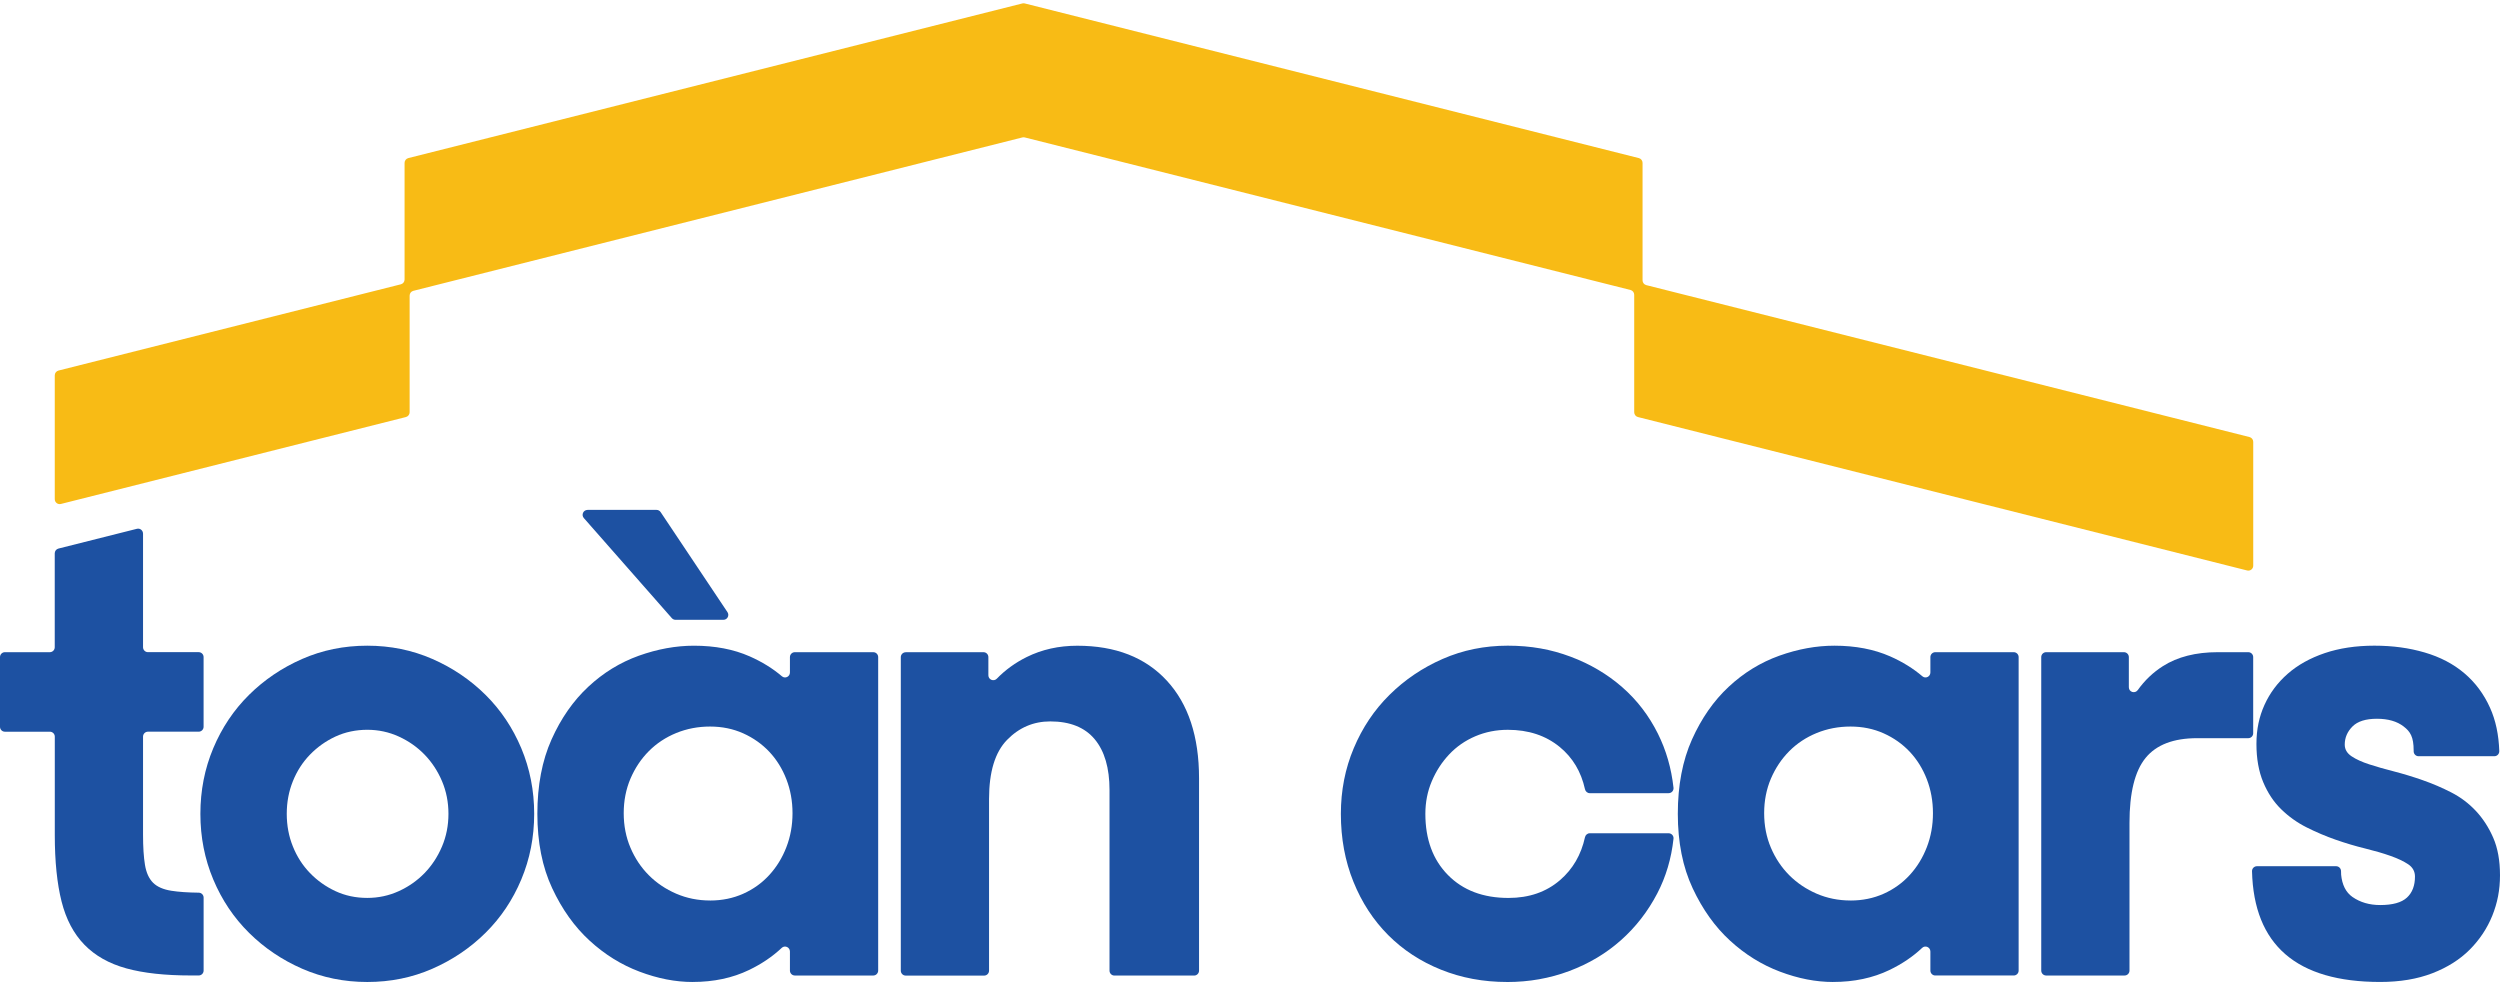
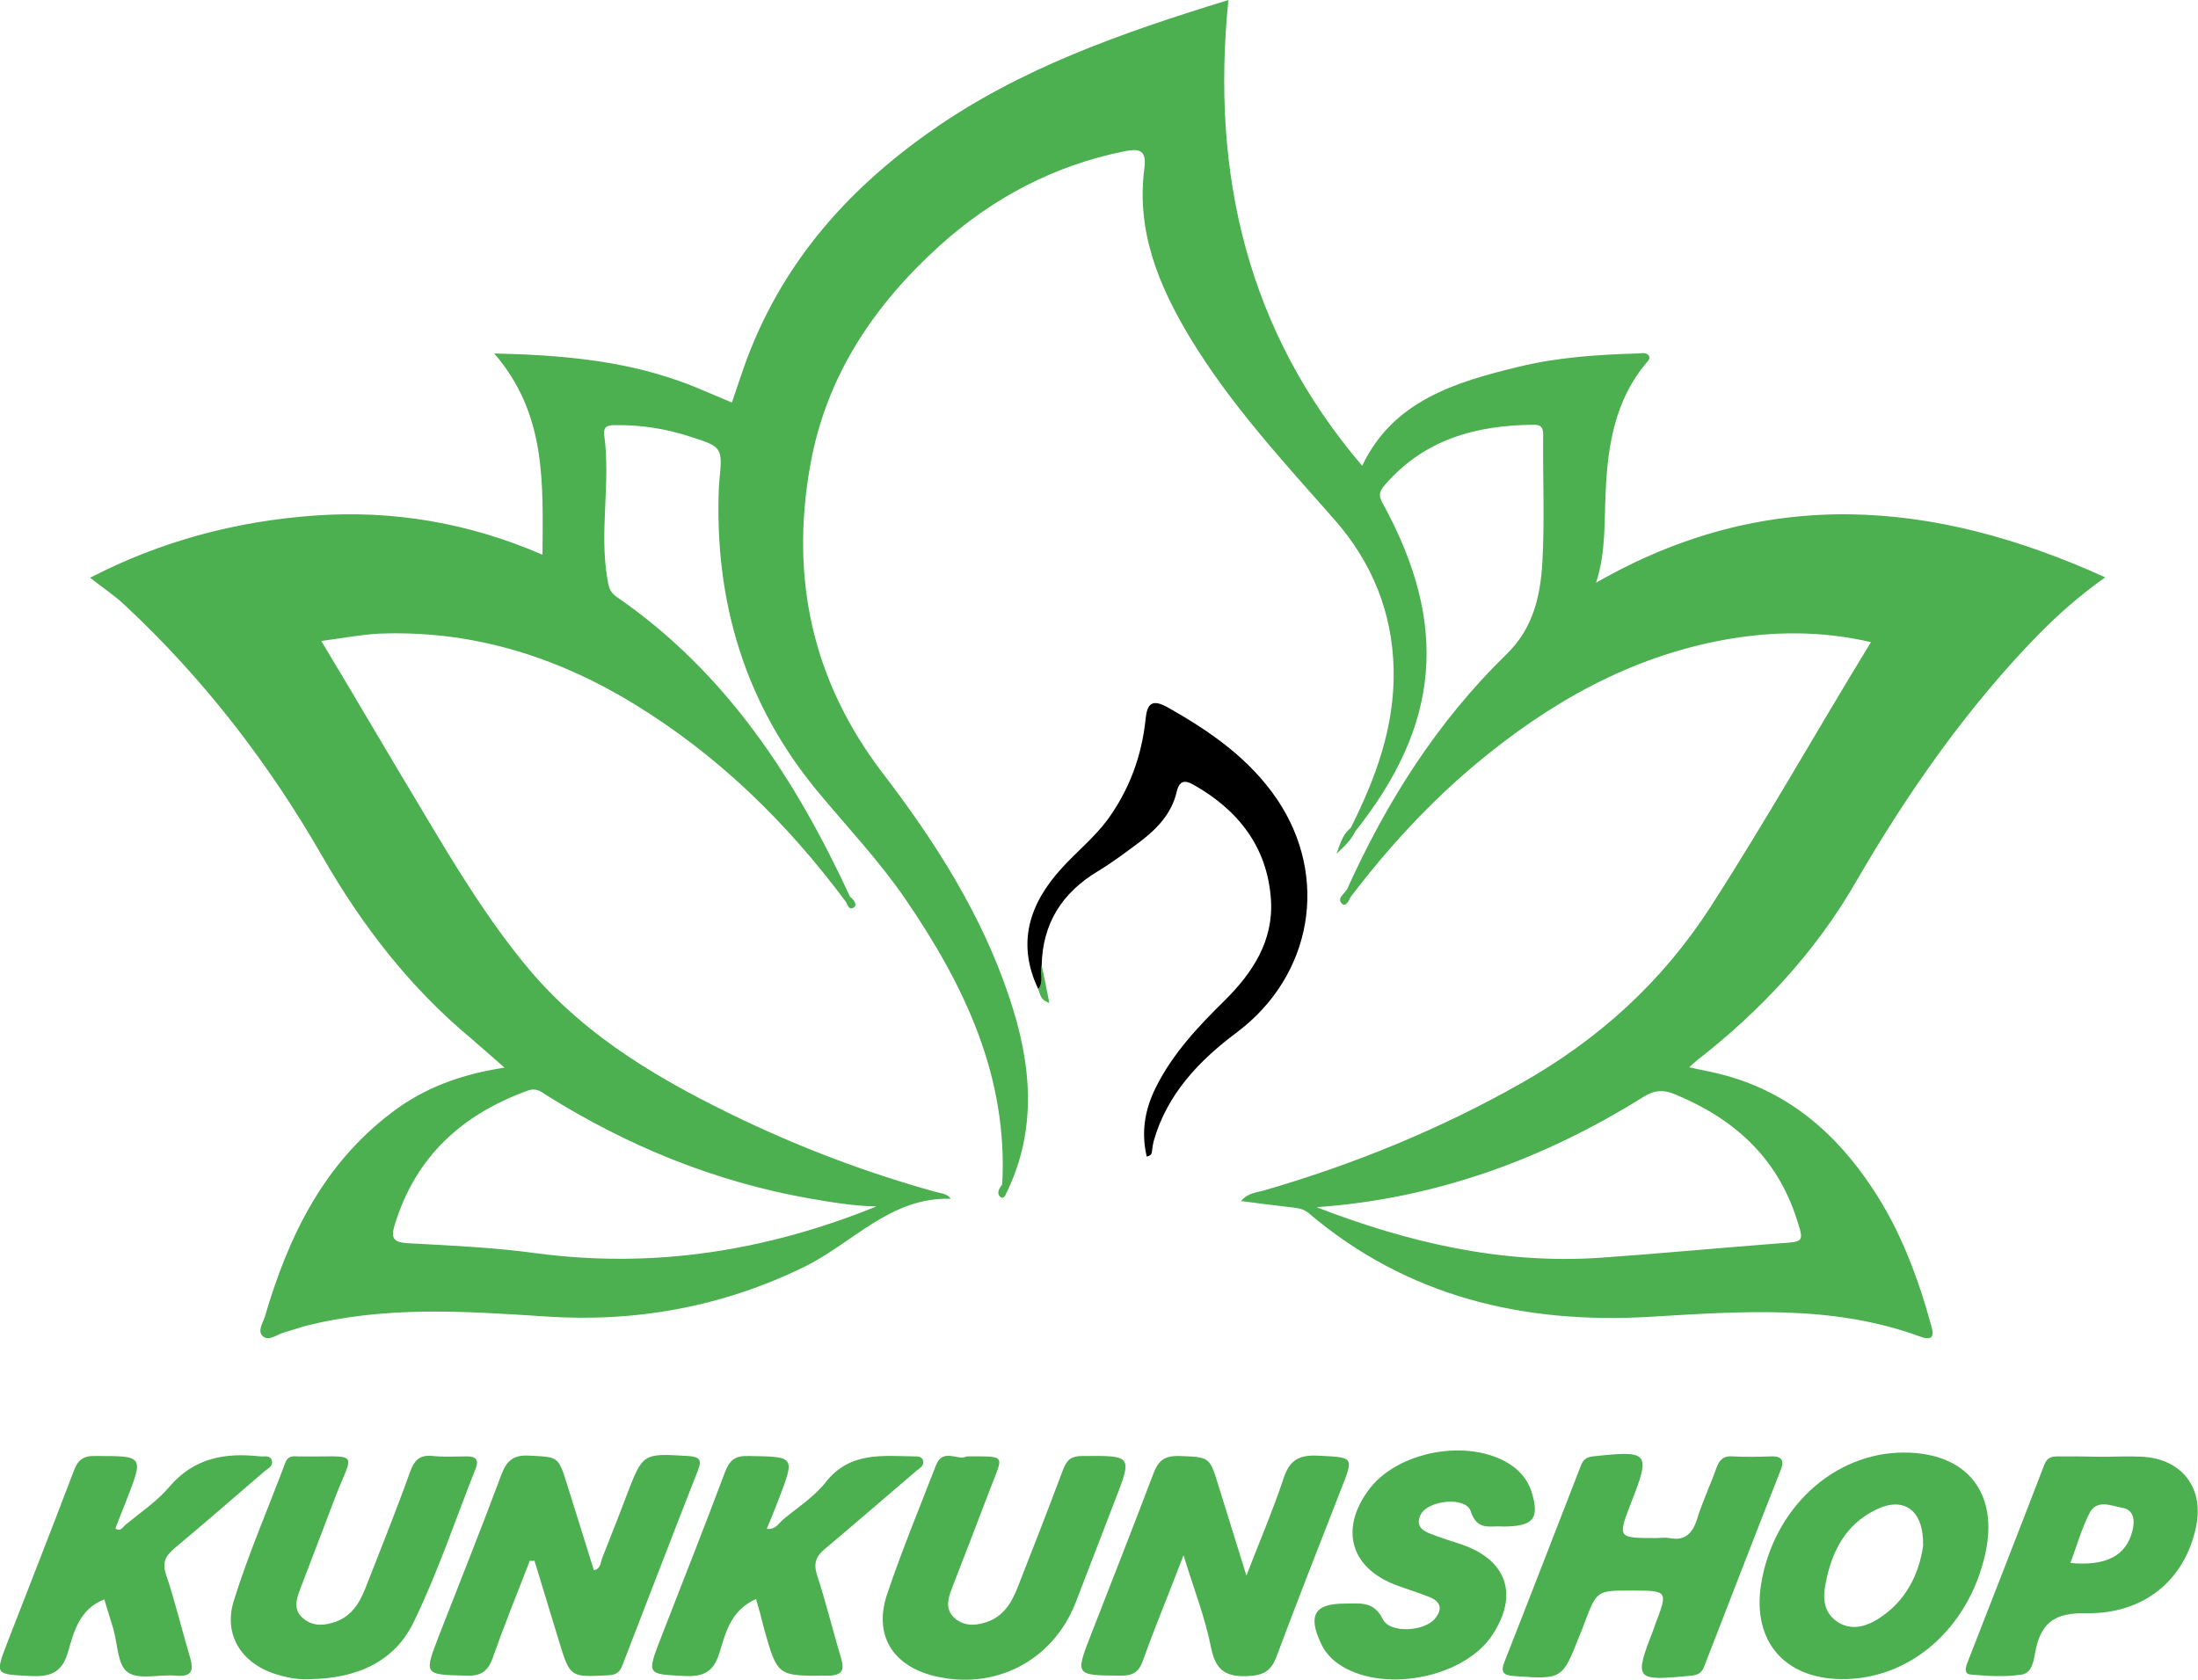
- <svg xmlns="http://www.w3.org/2000/svg" width="181" height="72" viewBox="0 0 181 72" fill="none">
-   <path d="M10.356 38.629V46.86C10.356 47.057 10.516 47.216 10.71 47.216H14.386C14.582 47.216 14.74 47.377 14.74 47.572V52.618C14.74 52.816 14.58 52.974 14.386 52.974H10.71C10.514 52.974 10.356 53.135 10.356 53.33V60.417C10.356 61.324 10.403 62.055 10.496 62.618C10.589 63.179 10.783 63.61 11.079 63.907C11.375 64.204 11.818 64.399 12.409 64.492C12.926 64.574 13.588 64.62 14.392 64.63C14.586 64.633 14.742 64.793 14.742 64.986V70.269C14.742 70.466 14.582 70.624 14.388 70.624H13.811C11.946 70.624 10.389 70.454 9.145 70.11C7.902 69.767 6.889 69.198 6.114 68.401C5.336 67.604 4.783 66.559 4.457 65.265C4.131 63.97 3.967 62.37 3.967 60.466V53.332C3.967 53.135 3.807 52.976 3.613 52.976H0.354C0.158 52.976 0 52.816 0 52.62V47.574C0 47.377 0.16 47.218 0.354 47.218H3.609C3.805 47.218 3.963 47.057 3.963 46.862V40.062C3.963 39.899 4.074 39.755 4.232 39.716L9.913 38.285C10.137 38.228 10.354 38.399 10.354 38.631L10.356 38.629Z" fill="#1D51A2" />
-   <path d="M26.591 71.096C24.913 71.096 23.341 70.775 21.879 70.137C20.417 69.496 19.133 68.631 18.031 67.537C16.928 66.446 16.063 65.157 15.441 63.675C14.82 62.194 14.508 60.608 14.508 58.923C14.508 57.238 14.818 55.653 15.441 54.171C16.063 52.69 16.926 51.401 18.031 50.307C19.135 49.216 20.417 48.348 21.879 47.708C23.341 47.068 24.91 46.748 26.591 46.748C28.272 46.748 29.841 47.07 31.303 47.708C32.766 48.348 34.047 49.214 35.151 50.307C36.255 51.401 37.117 52.688 37.741 54.171C38.363 55.655 38.675 57.238 38.675 58.923C38.675 60.608 38.363 62.194 37.741 63.675C37.119 65.159 36.255 66.446 35.151 67.537C34.047 68.631 32.764 69.496 31.303 70.137C29.841 70.777 28.272 71.096 26.591 71.096ZM26.591 65.009C27.399 65.009 28.161 64.844 28.878 64.517C29.592 64.19 30.214 63.753 30.743 63.206C31.271 62.659 31.69 62.021 32.002 61.285C32.312 60.551 32.468 59.763 32.468 58.921C32.468 58.08 32.312 57.291 32.002 56.557C31.69 55.824 31.271 55.184 30.743 54.639C30.214 54.092 29.592 53.655 28.878 53.328C28.163 53.001 27.399 52.836 26.591 52.836C25.783 52.836 24.981 53.001 24.283 53.328C23.582 53.655 22.968 54.094 22.44 54.639C21.911 55.185 21.498 55.826 21.205 56.557C20.909 57.291 20.761 58.08 20.761 58.921C20.761 59.763 20.909 60.553 21.205 61.285C21.5 62.019 21.911 62.659 22.44 63.206C22.968 63.753 23.582 64.19 24.283 64.517C24.983 64.844 25.753 65.009 26.591 65.009Z" fill="#1D51A2" />
-   <path d="M50.148 71.096C48.905 71.096 47.621 70.846 46.299 70.346C44.976 69.848 43.772 69.098 42.684 68.098C41.594 67.1 40.693 65.836 39.978 64.306C39.264 62.777 38.905 60.98 38.905 58.922C38.905 56.863 39.248 55.066 39.932 53.537C40.616 52.009 41.501 50.737 42.591 49.722C43.678 48.708 44.899 47.96 46.252 47.474C47.605 46.991 48.935 46.749 50.242 46.749C51.764 46.749 53.111 47.007 54.277 47.521C55.17 47.916 55.948 48.397 56.612 48.964C56.841 49.159 57.191 48.991 57.191 48.69V47.574C57.191 47.377 57.351 47.218 57.546 47.218H63.226C63.422 47.218 63.58 47.379 63.58 47.574V70.271C63.58 70.468 63.42 70.627 63.226 70.627H57.546C57.349 70.627 57.191 70.466 57.191 70.271V68.889C57.191 68.58 56.823 68.413 56.598 68.625C55.93 69.255 55.14 69.789 54.229 70.228C53.032 70.806 51.671 71.094 50.146 71.094L50.148 71.096ZM42.538 36.916H47.532C47.649 36.916 47.761 36.974 47.828 37.074L52.669 44.32C52.827 44.558 52.659 44.875 52.374 44.875H48.909C48.808 44.875 48.711 44.83 48.642 44.755L42.271 37.509C42.068 37.279 42.23 36.918 42.538 36.918V36.916ZM51.408 65.198C52.279 65.198 53.078 65.033 53.81 64.706C54.541 64.379 55.17 63.926 55.699 63.348C56.227 62.771 56.639 62.1 56.934 61.334C57.23 60.57 57.378 59.751 57.378 58.877C57.378 58.003 57.23 57.184 56.934 56.419C56.639 55.655 56.225 54.991 55.699 54.43C55.17 53.869 54.541 53.424 53.81 53.094C53.078 52.767 52.277 52.602 51.408 52.602C50.539 52.602 49.721 52.759 48.96 53.07C48.196 53.383 47.536 53.82 46.977 54.381C46.418 54.942 45.975 55.606 45.647 56.371C45.321 57.137 45.157 57.97 45.157 58.875C45.157 59.779 45.321 60.615 45.647 61.379C45.973 62.145 46.416 62.808 46.977 63.369C47.536 63.93 48.198 64.375 48.96 64.704C49.721 65.031 50.537 65.196 51.408 65.196V65.198Z" fill="#1D51A2" />
-   <path d="M65.57 47.218H71.204C71.4 47.218 71.558 47.379 71.558 47.574V48.891C71.558 49.21 71.943 49.367 72.166 49.139C72.789 48.499 73.512 47.976 74.332 47.57C75.436 47.023 76.657 46.751 77.994 46.751C80.762 46.751 82.923 47.594 84.478 49.279C86.033 50.964 86.811 53.322 86.811 56.35V70.275C86.811 70.472 86.651 70.631 86.456 70.631H80.683C80.487 70.631 80.329 70.47 80.329 70.275V57.194C80.329 55.602 79.97 54.377 79.255 53.519C78.54 52.661 77.467 52.23 76.038 52.23C74.825 52.23 73.782 52.675 72.913 53.566C72.042 54.456 71.607 55.883 71.607 57.85V70.277C71.607 70.474 71.447 70.633 71.252 70.633H65.572C65.376 70.633 65.218 70.472 65.218 70.277V47.58C65.218 47.383 65.378 47.224 65.572 47.224L65.57 47.218Z" fill="#1D51A2" />
-   <path d="M109.113 71.096C107.402 71.096 105.809 70.8 104.332 70.206C102.854 69.613 101.58 68.777 100.507 67.702C99.434 66.625 98.593 65.338 97.988 63.838C97.382 62.34 97.079 60.702 97.079 58.922C97.079 57.237 97.388 55.651 98.012 54.17C98.634 52.688 99.496 51.399 100.602 50.306C101.706 49.214 102.988 48.346 104.45 47.706C105.912 47.066 107.481 46.747 109.162 46.747C110.843 46.747 112.295 47.013 113.71 47.544C115.126 48.074 116.369 48.808 117.442 49.745C118.516 50.682 119.378 51.806 120.032 53.117C120.63 54.318 121.007 55.623 121.162 57.033C121.185 57.243 121.019 57.426 120.808 57.426H115.099C114.931 57.426 114.79 57.306 114.753 57.139C114.472 55.869 113.862 54.848 112.921 54.078C111.91 53.251 110.659 52.838 109.166 52.838C108.326 52.838 107.54 52.995 106.811 53.306C106.08 53.619 105.45 54.056 104.922 54.617C104.393 55.178 103.972 55.826 103.662 56.56C103.35 57.294 103.196 58.082 103.196 58.924C103.196 60.765 103.739 62.241 104.828 63.348C105.916 64.456 107.378 65.011 109.213 65.011C110.705 65.011 111.948 64.582 112.945 63.722C113.872 62.924 114.474 61.887 114.753 60.615C114.79 60.45 114.931 60.328 115.099 60.328H120.808C121.019 60.328 121.185 60.511 121.162 60.72C121.007 62.159 120.614 63.48 119.986 64.684C119.301 65.995 118.423 67.127 117.349 68.078C116.276 69.031 115.033 69.771 113.617 70.302C112.202 70.832 110.701 71.098 109.115 71.098L109.113 71.096Z" fill="#1D51A2" />
-   <path d="M132.717 71.096C131.473 71.096 130.189 70.846 128.867 70.346C127.545 69.848 126.34 69.098 125.252 68.098C124.163 67.1 123.262 65.836 122.547 64.305C121.832 62.777 121.474 60.98 121.474 58.921C121.474 56.862 121.816 55.066 122.5 53.537C123.185 52.009 124.07 50.736 125.159 49.722C126.247 48.708 127.468 47.96 128.82 47.474C130.173 46.99 131.504 46.748 132.81 46.748C134.333 46.748 135.679 47.007 136.846 47.521C137.739 47.915 138.516 48.397 139.181 48.964C139.409 49.159 139.76 48.99 139.76 48.69V47.574C139.76 47.377 139.92 47.218 140.114 47.218H145.794C145.991 47.218 146.149 47.379 146.149 47.574V70.271C146.149 70.468 145.989 70.626 145.794 70.626H140.114C139.918 70.626 139.76 70.466 139.76 70.271V68.889C139.76 68.58 139.391 68.413 139.166 68.624C138.498 69.255 137.708 69.789 136.797 70.228C135.6 70.805 134.24 71.094 132.715 71.094L132.717 71.096ZM133.976 65.198C134.847 65.198 135.647 65.033 136.378 64.706C137.109 64.379 137.739 63.925 138.267 63.348C138.796 62.771 139.207 62.1 139.503 61.334C139.798 60.57 139.946 59.751 139.946 58.877C139.946 58.003 139.798 57.184 139.503 56.419C139.207 55.655 138.794 54.99 138.267 54.429C137.739 53.868 137.109 53.423 136.378 53.094C135.647 52.767 134.845 52.602 133.976 52.602C133.107 52.602 132.289 52.759 131.528 53.07C130.765 53.383 130.104 53.82 129.545 54.381C128.987 54.942 128.543 55.606 128.215 56.37C127.889 57.137 127.725 57.97 127.725 58.874C127.725 59.779 127.889 60.614 128.215 61.379C128.541 62.145 128.985 62.807 129.545 63.368C130.104 63.929 130.767 64.374 131.528 64.704C132.289 65.031 133.105 65.196 133.976 65.196V65.198Z" fill="#1D51A2" />
-   <path d="M148.14 47.218H153.774C153.97 47.218 154.128 47.379 154.128 47.574V49.759C154.128 50.109 154.572 50.245 154.776 49.96C155.278 49.257 155.886 48.678 156.601 48.224C157.658 47.554 158.98 47.218 160.566 47.218H162.777C162.973 47.218 163.131 47.379 163.131 47.574V53.088C163.131 53.285 162.971 53.444 162.777 53.444H159.073C157.362 53.444 156.119 53.92 155.341 54.873C154.563 55.826 154.175 57.393 154.175 59.578V70.271C154.175 70.468 154.015 70.627 153.82 70.627H148.14C147.944 70.627 147.786 70.466 147.786 70.271V47.574C147.786 47.377 147.946 47.218 148.14 47.218Z" fill="#1D51A2" />
-   <path d="M169.496 63.312C169.567 64.064 169.84 64.606 170.318 64.94C170.877 65.33 171.548 65.525 172.325 65.525C173.226 65.525 173.872 65.346 174.261 64.987C174.65 64.629 174.844 64.121 174.844 63.464C174.844 63.09 174.68 62.794 174.354 62.574C174.028 62.356 173.599 62.153 173.07 61.966C172.542 61.779 171.928 61.6 171.228 61.428C170.527 61.257 169.82 61.046 169.105 60.796C168.389 60.546 167.69 60.249 167.005 59.905C166.321 59.562 165.707 59.125 165.163 58.594C164.618 58.064 164.183 57.409 163.856 56.627C163.53 55.846 163.366 54.926 163.366 53.865C163.366 52.804 163.561 51.891 163.95 51.031C164.338 50.174 164.897 49.424 165.628 48.783C166.359 48.143 167.252 47.645 168.312 47.285C169.369 46.928 170.565 46.747 171.904 46.747C173.243 46.747 174.423 46.911 175.543 47.239C176.663 47.566 177.619 48.066 178.412 48.737C179.206 49.407 179.828 50.243 180.278 51.241C180.687 52.147 180.909 53.192 180.948 54.379C180.954 54.582 180.794 54.751 180.591 54.751H175.104C174.907 54.751 174.749 54.59 174.749 54.395V54.346C174.749 53.348 174.508 52.972 174.026 52.598C173.544 52.224 172.898 52.038 172.09 52.038C171.282 52.038 170.691 52.224 170.318 52.598C169.946 52.972 169.759 53.411 169.759 53.909C169.759 54.253 169.923 54.533 170.25 54.753C170.576 54.972 171.003 55.167 171.531 55.338C172.06 55.511 172.659 55.682 173.328 55.852C173.996 56.025 174.688 56.235 175.403 56.485C176.118 56.735 176.811 57.031 177.479 57.375C178.147 57.718 178.739 58.163 179.251 58.71C179.763 59.257 180.184 59.903 180.51 60.653C180.836 61.403 181 62.308 181 63.369C181 64.43 180.814 65.375 180.442 66.296C180.069 67.216 179.524 68.035 178.809 68.753C178.095 69.47 177.191 70.041 176.104 70.462C175.014 70.883 173.755 71.094 172.325 71.094C166.272 71.094 163.178 68.422 163.046 63.076C163.042 62.877 163.204 62.714 163.403 62.714H169.134C169.326 62.714 169.484 62.867 169.49 63.06L169.498 63.31L169.496 63.312Z" fill="#1D51A2" />
-   <path d="M118.921 20.3V11.792C118.921 11.629 118.809 11.485 118.652 11.446L74.192 0.249C74.135 0.235 74.076 0.235 74.02 0.249L29.56 11.446C29.402 11.487 29.291 11.629 29.291 11.792V20.239C29.291 20.401 29.179 20.546 29.021 20.584L4.235 26.828C4.077 26.869 3.965 27.011 3.965 27.174V36.141C3.965 36.373 4.182 36.544 4.407 36.487L29.388 30.194C29.546 30.153 29.657 30.011 29.657 29.849V21.401C29.657 21.239 29.768 21.094 29.926 21.056L74.02 9.95C74.076 9.936 74.135 9.936 74.192 9.95L118.048 20.995C118.206 21.035 118.317 21.178 118.317 21.34V29.849C118.317 30.011 118.429 30.155 118.587 30.194L162.692 41.302C162.917 41.359 163.134 41.188 163.134 40.956V31.989C163.134 31.826 163.022 31.682 162.864 31.643L119.19 20.643C119.032 20.603 118.921 20.46 118.921 20.298V20.3Z" fill="#F8BB15" />
+ <svg xmlns="http://www.w3.org/2000/svg" version="1.1" id="Layer_1" x="0px" y="0px" viewBox="0 0 573.3 438.2" style="enable-background:new 0 0 573.3 438.2;" xml:space="preserve">
+   <style type="text/css">
+ 	.st0{fill:url(#SVGID_1_);}
+ 	.st1{fill:url(#SVGID_00000021799819544101483420000002923638122231596949_);}
+ 	.st2{fill:url(#SVGID_00000090977648871459371050000017316204461771667880_);}
+ 	.st3{fill:url(#SVGID_00000098931191064825107030000003837370872581647260_);}
+ 	.st4{fill:url(#SVGID_00000044139266151188200780000015221382419205817508_);}
+ 	.st5{fill:url(#SVGID_00000001633211777986807570000001213153583993239225_);}
+ 	.st6{fill:url(#SVGID_00000005256844436102085580000016493745824482710717_);}
+ 	.st7{fill:url(#SVGID_00000145039373263072497870000011545770493558358928_);}
+ 	.st8{fill:url(#SVGID_00000109719452530100513570000002901593016835210666_);}
+ 	.st9{fill:url(#SVGID_00000006695163638236140150000000557633052626389653_);}
+ 	.st10{fill:url(#SVGID_00000147898488802410532370000006503859890267850402_);}
+ 	.st11{fill:url(#SVGID_00000049193206979191600490000001022159266684255933_);}
+ 	.st12{fill:url(#SVGID_00000058590686813351025790000004251490975825157804_);}
+ 	.st13{fill:url(#SVGID_00000012450937356623334920000014162895507668395920_);}
+ 	.st14{fill:url(#SVGID_00000116232210143063462450000002149126380573052839_);}
+ 	.st15{fill:url(#SVGID_00000116227970218457257650000001754542682666769541_);}
+ 	.st16{fill:url(#SVGID_00000169521005754870094910000012679420169008758945_);}
+ </style>
+   <linearGradient id="SVGID_1_" gradientUnits="userSpaceOnUse" x1="268.02" y1="305.34" x2="341.042" y2="305.34" gradientTransform="matrix(1 0 0 -1 0 547.8898)">
+     <stop offset="0" style="fill:#4CAF50" />
+     <stop offset="1" style="fill:#4CAF50" />
+   </linearGradient>
+   <path class="st0" d="M270.8,258c-5.7-12-2.3-22.3,6.1-31.5c3.9-4.3,8.5-8,12-12.7c5.7-7.9,8.9-16.6,9.9-26.2c0.4-4.1,1.7-5.4,5.9-3  c11,6.2,21.2,13.3,28.4,23.9c13.7,20.3,9.2,46-10.5,60.8c-9.9,7.4-18.2,16.1-21.7,28.4c-0.2,0.8-0.3,1.6-0.4,2.4  c-0.1,0.6,0,1.3-1.4,1.6c-1.5-6.4-0.5-12.3,2.4-18.1c4.4-8.8,11-15.8,17.9-22.6c7.3-7.2,12.8-15.6,12.1-26.3  c-0.9-13.7-8.5-23.4-20.2-30c-2.3-1.3-3.7-1.1-4.4,1.9c-1.3,5.6-5.1,9.6-9.6,13c-3.6,2.7-7.2,5.4-11,7.7  c-9.3,5.6-14.4,13.6-14.6,24.6C271.7,253.9,273.2,256.2,270.8,258z" />
+   <linearGradient id="SVGID_00000167376007019106987240000001343638252741402253_" gradientUnits="userSpaceOnUse" x1="270.839" y1="291.19" x2="273.739" y2="291.19" gradientTransform="matrix(1 0 0 -1 0 547.8898)">
+     <stop offset="0" style="fill:#4CAF50" />
+     <stop offset="1" style="fill:#4CAF50" />
+   </linearGradient>
+   <path style=";fill:#4CAF50" d="M270.8,258c1.5-1.9,0.3-4.2,0.9-6.2  c0.7,3.2,1.3,6.3,2,9.8C271.3,260.9,271.3,259.2,270.8,258z" />
+   <linearGradient id="SVGID_00000016793858646897001560000016978930423645194906_" gradientUnits="userSpaceOnUse" x1="348.639" y1="328.59" x2="353.439" y2="328.59" gradientTransform="matrix(1 0 0 -1 0 547.8898)">
+     <stop offset="0" style="fill:#4CAF50" />
+     <stop offset="1" style="fill:#4CAF50" />
+   </linearGradient>
+   <path style=";fill:#4CAF50" d="M352.4,215.9c0.3,0.4,0.7,0.7,1,1.1  c-0.9,1.9-2.3,3.4-4.8,5.7C349.8,219.3,350.5,217.3,352.4,215.9z" />
+   <linearGradient id="SVGID_00000079469452744295914190000009995510707221923478_" gradientUnits="userSpaceOnUse" x1="349.569" y1="313.936" x2="352.339" y2="313.936" gradientTransform="matrix(1 0 0 -1 0 547.8898)">
+     <stop offset="0" style="fill:#4CAF50" />
+     <stop offset="1" style="fill:#4CAF50" />
+   </linearGradient>
+   <path style=";fill:#4CAF50" d="M351.4,231.9c0.3,0.7,0.6,1.4,0.9,2  c-0.4,1-1.3,2.7-2.2,1.9C348.5,234.3,350.7,233.2,351.4,231.9z" />
+   <linearGradient id="SVGID_00000111156737360307188530000007452504854380407699_" gradientUnits="userSpaceOnUse" x1="220.639" y1="312.407" x2="223.156" y2="312.407" gradientTransform="matrix(1 0 0 -1 0 547.8898)">
+     <stop offset="0" style="fill:#4CAF50" />
+     <stop offset="1" style="fill:#4CAF50" />
+   </linearGradient>
+   <path style=";fill:#4CAF50" d="M220.6,235.1c0.4-0.4,0.8-0.8,1.2-1.1  c0.9,0.7,1.9,2,0.9,2.7C221.5,237.6,221,236,220.6,235.1z" />
+   <linearGradient id="SVGID_00000093136375825800952050000002988003502691571644_" gradientUnits="userSpaceOnUse" x1="260.427" y1="237.168" x2="262.539" y2="237.168" gradientTransform="matrix(1 0 0 -1 0 547.8898)">
+     <stop offset="0" style="fill:#4CAF50" />
+     <stop offset="1" style="fill:#4CAF50" />
+   </linearGradient>
+   <path style=";fill:#4CAF50" d="M261.4,309c0.4,0.7,0.7,1.4,1.1,2  c-0.1,0.9-0.9,1.8-1.5,1.3C259.8,311.3,260.6,310,261.4,309z" />
+   <g>
+     <linearGradient id="SVGID_00000002357310366916066120000000083410863695083683_" gradientUnits="userSpaceOnUse" x1="23.539" y1="373.348" x2="549.139" y2="373.348" gradientTransform="matrix(1 0 0 -1 0 547.8898)">
+       <stop offset="0" style="fill:#4CAF50" />
+       <stop offset="1" style="fill:#4CAF50" />
+     </linearGradient>
+     <path style=";fill:#4CAF50" d="M416.3,152c2.6-8,2.1-15.8,2.5-23.6   c0.5-12,2.4-23.9,10.5-33.6c0.5-0.6,1.3-1.3,0.7-2.1c-0.7-0.9-1.8-0.5-2.8-0.5c-10.5,0.3-21,1-31.2,3.5c-16.5,4-32.7,8.9-40.7,25.8   c-29.9-35-39.5-76-34.9-121.5c-27.9,8.6-54.4,17.8-77.9,34.4c-22.3,15.7-39.2,35.3-48.4,61.2c-1.1,3.1-2.1,6.2-3.2,9.4   c-3.2-1.3-6.3-2.7-9.5-4c-1.4-0.6-2.8-1.1-4.2-1.6c-15.2-5.4-30.9-6.8-48.3-7.2c13.7,15.8,12.7,33.9,12.6,52.5   c-19.4-8.4-39.2-11.7-59.7-10.2c-20.3,1.5-39.7,6.6-58.3,16.2c3.4,2.7,6.5,4.7,9.1,7.2c20.6,19.2,37.6,41.3,51.6,65.7   c10.3,17.9,22.7,34,38.7,47.3c2.8,2.4,5.6,4.9,8.7,7.6c-11.2,1.7-20.9,5.2-29.4,11.7c-17.9,13.5-27,32.4-33.1,53.2   c-0.5,1.6-2,3.8-0.6,5.1c1.6,1.5,3.7-0.4,5.5-0.9s3.5-1.1,5.2-1.6c20.8-5.4,41.8-4,63-2.6c23.6,1.6,46.3-2.5,67.7-13   c12.6-6.2,22.4-18.2,38.1-17.7c-1-1.4-2.6-1.4-4-1.8c-17.3-4.8-34.1-11.1-50.3-18.8c-20.7-9.9-40.4-21.2-55.5-39   c-10.6-12.6-19.2-26.8-27.6-40.9c-8.9-14.8-17.6-29.7-26.8-45c5.3-0.7,10-1.6,14.8-1.9c24-1,46,5.7,66.4,18.1   c22.1,13.4,40.2,31.1,55.6,51.8c1,0.2,1.4-0.1,1.2-1.1c-14.3-30.9-32.4-58.8-61.1-78.5c-1.7-1.2-2-2.8-2.3-4.7   c-2.1-12.4,0.9-25-0.8-37.4c-0.3-2.5,1.2-2.6,3-2.6c6.5-0.1,12.9,0.9,19.1,2.9c8.8,2.8,8.8,2.8,7.9,11.9c0,0.5-0.1,1-0.1,1.5   c-1.2,29.9,6.9,56.8,26.3,79.9c7.6,9.1,15.7,17.7,22.4,27.5c15.4,22.5,26.8,46.3,25.2,74.6c-0.4,1.1-0.8,2.2,1.1,2   c8.2-16.8,6.5-33.9,0.8-50.9c-7.2-21.7-19.4-40.8-33.2-58.8c-18.2-23.9-24-50.6-18.8-79.9c4.1-23.5,16.7-42.1,34-57.7   c13.7-12.3,29.6-20.7,47.8-24.4c3.5-0.7,6.1-0.8,5.4,4.3c-2.2,16.4,3.7,30.7,11.9,44.3c10.6,17.5,24.4,32.4,37.8,47.6   c9.7,11.1,15,24.1,15.3,39s-4.7,28.3-11.2,41.3c-0.3,1,0.2,1.2,1,1.1c22.4-28,24.7-54.2,7.3-85.9c-1.2-2.1-0.7-3.1,0.6-4.7   c10.3-11.9,23.8-15.6,38.9-15.7c2.5,0,2.4,1.5,2.4,3.3c-0.1,10.8,0.4,21.7-0.2,32.5c-0.5,8.8-2.4,17.3-9.3,24   c-18.1,17.6-31.4,38.6-41.7,61.5c-0.4,1-0.8,1.9,0.9,2c9.8-12.9,20.6-24.7,33.1-35.1c18.9-15.7,39.8-27.6,64.4-32.1   c12.7-2.3,25.3-2.4,38.3,0.6c-14.2,23.2-27.3,46.5-41.8,69c-12.7,19.7-29.3,34.7-49.5,46.1c-21.2,12-43.5,21.1-66.9,27.9   c-2,0.6-4.3,0.6-6.1,2.8c4.8,0.6,9.2,1.2,13.7,1.7c1.5,0.2,2.7,0.4,4,1.5c25.7,21.8,56,28.9,88.8,27c23.8-1.4,47.5-3.3,70.5,5.1   c3,1.1,4,0.4,3-2.9c-3.5-12.7-8.1-25-15.5-36c-9.3-14-21.4-24.5-37.9-29.1c-3.1-0.9-6.2-1.4-9.7-2.2c0.9-0.8,1.4-1.3,1.9-1.7   c16.7-13,31-28.3,41.6-46.7c13.4-23.1,28.6-44.9,47.2-64.1c5.3-5.4,10.9-10.4,17.8-15.3C504.2,130.2,460.4,126.7,416.3,152z    M142.4,285.6c21.2,13.3,43.9,22.6,68.6,27c5.8,1,11.7,2,17.6,2.1c-28.6,11.6-58.1,16.3-88.8,12.2c-11-1.5-22.2-2-33.3-2.6   c-3.5-0.2-4.7-1-3.6-4.6c5.4-18,17.7-29.1,35-35.3C139.9,283.8,141.1,284.7,142.4,285.6z M468.6,317.9c2,6.1,1.9,6-4.2,6.4   c-15.7,1.2-31.5,2.7-47.2,3.8c-25.6,1.7-50-4-73.8-13.2c31-2.2,59.2-12.5,85.3-28.8c2.7-1.7,5-1.9,7.8-0.8   C452,291.6,463.4,301.7,468.6,317.9z" />
+   </g>
+   <linearGradient id="SVGID_00000053535875382266134230000016547271977630503340_" gradientUnits="userSpaceOnUse" x1="112.125" y1="139.533" x2="182.579" y2="139.533" gradientTransform="matrix(1 0 0 -1 0 547.8898)">
+     <stop offset="0" style="fill:#4CAF50" />
+     <stop offset="1" style="fill:#4CAF50" />
+   </linearGradient>
+   <path style=";fill:#4CAF50" d="M121.6,437.1c3.8,0.1,5.6-1,6.9-4.6  c3-8.5,6.4-16.9,9.7-25.4c0.4,0.1,0.8,0.1,1.2,0c2.1,7,4.3,14,6.4,21c2.9,9.5,2.9,9.4,12.9,8.9c1.9-0.1,2.9-0.7,3.6-2.5  c6.6-17,13.1-34.1,19.8-51.1c1.1-2.8,0.1-3.4-2.6-3.6c-11.8-0.7-11.8-0.8-16,10.1c-2.1,5.6-4.3,11.1-6.5,16.7  c-0.4,1.1-0.3,2.6-2.1,3c-2.3-7.5-4.7-15-7-22.4s-2.3-7.1-9.9-7.5c-4-0.2-5.8,1.2-7.2,4.9c-5.2,14-10.8,27.9-16.2,41.8  C110.5,437,110.5,436.8,121.6,437.1z" />
+   <linearGradient id="SVGID_00000168092522880617297500000009380725877649088432_" gradientUnits="userSpaceOnUse" x1="282.092" y1="139.432" x2="351.873" y2="139.432" gradientTransform="matrix(1 0 0 -1 0 547.8898)">
+     <stop offset="0" style="fill:#4CAF50" />
+     <stop offset="1" style="fill:#4CAF50" />
+   </linearGradient>
+   <path style=";fill:#4CAF50" d="M292.3,437.1c3.1,0,4.7-0.8,5.8-3.9  c3.1-8.7,6.7-17.3,10.6-27.5c2.8,9.1,5.7,16.5,7.2,24.2c1.2,5.8,3.8,7.6,9.7,7.3c4.1-0.2,6-1.4,7.4-5.2  c5.4-14.5,11.1-28.9,16.7-43.3c3.5-8.9,3.5-8.5-6.2-9c-5.1-0.2-7.3,1.5-8.8,6.2c-2.7,8.1-6.1,16-9.6,25.1c-2.7-8.7-5-16.1-7.3-23.5  c-2.3-7.6-2.4-7.4-10.2-7.7c-3.9-0.1-5.5,1.2-6.8,4.7c-5.3,14-10.8,27.9-16.2,41.8C280.4,437.1,280.4,437,292.3,437.1z" />
+   <linearGradient id="SVGID_00000007428558579533109760000007505855783762594452_" gradientUnits="userSpaceOnUse" x1="391.981" y1="139.42" x2="464.93" y2="139.42" gradientTransform="matrix(1 0 0 -1 0 547.8898)">
+     <stop offset="0" style="fill:#4CAF50" />
+     <stop offset="1" style="fill:#4CAF50" />
+   </linearGradient>
+   <path style=";fill:#4CAF50" d="M444.5,434.7c6.6-17,13.2-34.1,19.9-51.1  c1-2.4,0.6-3.8-2.4-3.7c-3.3,0.1-6.7,0.2-10,0c-2.4-0.2-3.5,0.8-4.3,3c-1.6,4.5-3.7,8.9-5.1,13.5c-1.2,3.7-3.2,5.6-7.2,4.8  c-1.1-0.2-2.3,0-3.5,0c-10,0-10,0-6.5-9.1c5.2-13.3,4.8-13.8-9.9-12.2c-1.8,0.2-2.6,0.9-3.2,2.5c-6.6,17-13.2,34.1-19.9,51.1  c-1.1,2.8-0.2,3.5,2.5,3.7c12.6,0.9,12.6,0.9,17.1-10.6c0.5-1.1,0.9-2.2,1.3-3.3c3.2-8.4,3.2-8.4,12.1-8.4c9.7,0,9.7,0,6.3,8.9  c-0.1,0.3-0.2,0.6-0.3,0.9c-5.3,13.7-5.1,13.8,9.8,12.4C443,436.9,443.9,436.3,444.5,434.7z" />
+   <linearGradient id="SVGID_00000001661360823228986830000013531053846694415502_" gradientUnits="userSpaceOnUse" x1="458.989" y1="139.439" x2="518.663" y2="139.439" gradientTransform="matrix(1 0 0 -1 0 547.8898)">
+     <stop offset="0" style="fill:#4CAF50" />
+     <stop offset="1" style="fill:#4CAF50" />
+   </linearGradient>
+   <path style=";fill:#4CAF50" d="M480.2,438c17.9,0.2,33.2-13.1,37.6-32.6  c3.6-16-4.8-26.5-21.2-26.5c-18.4,0-34.2,14.7-37.3,34.6C457.1,428.1,465.4,437.8,480.2,438z M476.2,412.9c1.6-8.2,5.1-15.1,12.9-19  c7.3-3.7,12.7-0.2,12.5,9.3c-1,7.1-4.3,14.5-11.9,19.2c-3.4,2.1-7.3,3-10.8,0.4C475.6,420.4,475.4,416.7,476.2,412.9z" />
+   <linearGradient id="SVGID_00000008118335342609758960000014576683304444733616_" gradientUnits="userSpaceOnUse" x1="170.137" y1="139.393" x2="240.857" y2="139.393" gradientTransform="matrix(1 0 0 -1 0 547.8898)">
+     <stop offset="0" style="fill:#4CAF50" />
+     <stop offset="1" style="fill:#4CAF50" />
+   </linearGradient>
+   <path style=";fill:#4CAF50" d="M178.9,437.2c5.2,0.2,7.4-1.6,8.8-6.2  c1.6-5.3,3-11,9.5-13.9c0.8,2.7,1.5,5.3,2.1,7.8c3.5,12.4,3.5,12.3,16.5,12.2c4.1,0,4.5-1.6,3.5-4.8c-2.1-7.1-3.9-14.4-6.2-21.5  c-1-3.1-0.2-4.9,2.1-6.8c8-6.7,15.9-13.6,23.9-20.4c0.9-0.7,2.1-1.3,1.6-2.8c-0.4-0.9-1.3-0.9-2.1-0.9c-8.4-0.1-16.9-1.3-23.2,6.7  c-3,3.8-7.3,6.6-11.2,9.8c-1.1,1-2,2.7-4.2,2.4c1.1-2.6,2.1-5.2,3.1-7.7c4.3-11.3,4.3-11.1-7.9-11.3c-3.5-0.1-4.9,1.1-6.1,4.2  c-5.4,14.4-11.1,28.8-16.7,43.2C168.6,437,168.7,436.7,178.9,437.2z" />
+   <linearGradient id="SVGID_00000155845265517188172310000016928447502180987293_" gradientUnits="userSpaceOnUse" x1="0" y1="139.431" x2="71.014" y2="139.431" gradientTransform="matrix(1 0 0 -1 0 547.8898)">
+     <stop offset="0" style="fill:#4CAF50" />
+     <stop offset="1" style="fill:#4CAF50" />
+   </linearGradient>
+   <path style=";fill:#4CAF50" d="M8.2,437.2c5.3,0.2,8.1-1.1,9.6-6.5  c1.5-5.2,3-11,9.4-13.5c0.8,2.5,1.5,5,2.3,7.5c1.2,4,1.1,9.6,3.8,11.5c2.9,2.1,8.3,0.5,12.6,0.9c4.5,0.4,4.6-1.7,3.6-5  c-2.1-7.1-3.8-14.2-6.1-21.1c-1.2-3.4-0.3-5.1,2.2-7.2c7.9-6.6,15.7-13.4,23.5-20.1c0.9-0.7,2.2-1.3,1.8-2.7c-0.4-1.5-1.9-1-3-1.1  c-9.1-1-17.2,0.3-23.7,7.9c-3.2,3.8-7.4,6.6-11.3,9.8c-0.8,0.6-1.4,2.1-2.8,1.1c1-2.5,1.9-5,2.9-7.4c4.5-11.6,4.5-11.5-8.1-11.5  c-3.2-0.1-4.6,1-5.7,4C13.6,398.6,7.8,413.3,2.1,428C-1.4,437.1-1.4,436.7,8.2,437.2z" />
+   <linearGradient id="SVGID_00000103223940377318834380000015279961177324167058_" gradientUnits="userSpaceOnUse" x1="60.236" y1="138.998" x2="124.457" y2="138.998" gradientTransform="matrix(1 0 0 -1 0 547.8898)">
+     <stop offset="0" style="fill:#4CAF50" />
+     <stop offset="1" style="fill:#4CAF50" />
+   </linearGradient>
+   <path style=";fill:#4CAF50" d="M72.6,436.9c2.7,0.8,5.5,1.3,8.4,1.1  c11.8-0.2,22-4.3,27.1-15.3c6.2-12.8,10.7-26.4,16-39.7c0.8-2.1,0.1-3.1-2.2-3.1c-3,0-6,0.2-9-0.1c-3.5-0.4-4.9,1.2-6,4.3  c-3.6,10.1-7.7,20.2-11.6,30.2c-1.6,4.1-3.9,7.7-8.6,9c-2.9,0.9-5.7,0.7-7.9-1.4c-2.3-2.1-1.5-4.8-0.5-7.4  c2.8-7.4,5.7-14.8,8.5-22.3c5.5-14.6,7.8-12-9.3-12.3c-1.3-0.1-2.5,0-3.1,1.7c-4.5,12-9.6,23.7-13.4,35.9  C58.1,426.7,63.3,434.3,72.6,436.9z" />
+   <linearGradient id="SVGID_00000054960172238919747110000000972238245069789070_" gradientUnits="userSpaceOnUse" x1="230.283" y1="138.935" x2="293.601" y2="138.935" gradientTransform="matrix(1 0 0 -1 0 547.8898)">
+     <stop offset="0" style="fill:#4CAF50" />
+     <stop offset="1" style="fill:#4CAF50" />
+   </linearGradient>
+   <path style=";fill:#4CAF50" d="M280.5,418.2c3.4-8.8,6.8-17.7,10.2-26.5  c4.7-12.1,4.7-12-8.4-11.9c-2.8,0-4,0.9-5,3.5c-3.9,10.4-7.9,20.7-12,31.1c-1.6,4-3.8,7.4-8.2,8.8c-3.1,1-6.1,0.9-8.4-1.4  c-2.2-2.2-1.4-5-0.4-7.5c3.3-8.6,6.7-17.3,10-26c3.4-8.9,4.4-8.4-6.2-8.4c-2.1,1.3-6.2-2.4-8,2.4c-4.3,11.1-8.9,22.2-12.7,33.5  c-3.6,10.7,1.4,18.7,12.3,21.4C259.5,441,274.5,433.3,280.5,418.2z" />
+   <linearGradient id="SVGID_00000060733945903855485630000016236786073497559715_" gradientUnits="userSpaceOnUse" x1="342.899" y1="139.671" x2="400.38" y2="139.671" gradientTransform="matrix(1 0 0 -1 0 547.8898)">
+     <stop offset="0" style="fill:#4CAF50" />
+     <stop offset="1" style="fill:#4CAF50" />
+   </linearGradient>
+   <path style=";fill:#4CAF50" d="M364.2,413.5c2.9,1.1,6,2,8.9,3.2  c3,1.3,3,3.4,1.1,5.6c-2.8,3.3-11.7,3.8-13.5,0.1c-2.4-4.9-6.2-4.1-10-4.1c-7.8,0-9.6,3-6.2,10.3c1,2.2,2.5,3.9,4.4,5.3  c11.2,8,32.9,4,40.4-7.5c6.8-10.4,3.8-19.4-8-23.5c-3-1-6-1.9-8.9-3.1c-2.1-0.9-3-2.5-1.8-4.8c2-3.7,11.7-4.7,13-0.8  c1.7,5.3,5.2,3.7,8.3,4c8.1,0,9.8-2,7.5-9.3c-1-2.9-2.9-5.2-5.5-6.9c-10.8-7-29.7-3.5-37.1,6.9C349.4,399.1,352.4,409.1,364.2,413.5  z" />
+   <linearGradient id="SVGID_00000152222731516803287520000012238673169176686525_" gradientUnits="userSpaceOnUse" x1="512.766" y1="139.33" x2="573.272" y2="139.33" gradientTransform="matrix(1 0 0 -1 0 547.8898)">
+     <stop offset="0" style="fill:#4CAF50" />
+     <stop offset="1" style="fill:#4CAF50" />
+   </linearGradient>
+   <path style=";fill:#4CAF50" d="M514,436.8c4.4,0.4,9,0.7,13.4,0  c2.9-0.5,3.1-4.3,3.6-6.6c1.6-7.4,5.5-9.5,13.1-9.4c15.2,0.3,25.9-8.8,28.7-22.6c2.1-10-3.6-17.5-13.8-18.2c-3.7-0.2-7.3,0-11,0  c-3.6-0.1-7.3-0.1-11-0.1c-1.7,0-3,0.1-3.8,2.2c-6.6,17.2-13.3,34.3-20,51.5C512.6,435,512.3,436.7,514,436.8z M545,394.7  c1.9-3.7,5.7-1.9,8.5-1.4c3.1,0.5,3.4,3.3,2.7,6c-1.6,6.5-6.9,9.3-16.2,8.4C541.7,403.3,542.9,398.8,545,394.7z" />
</svg>
